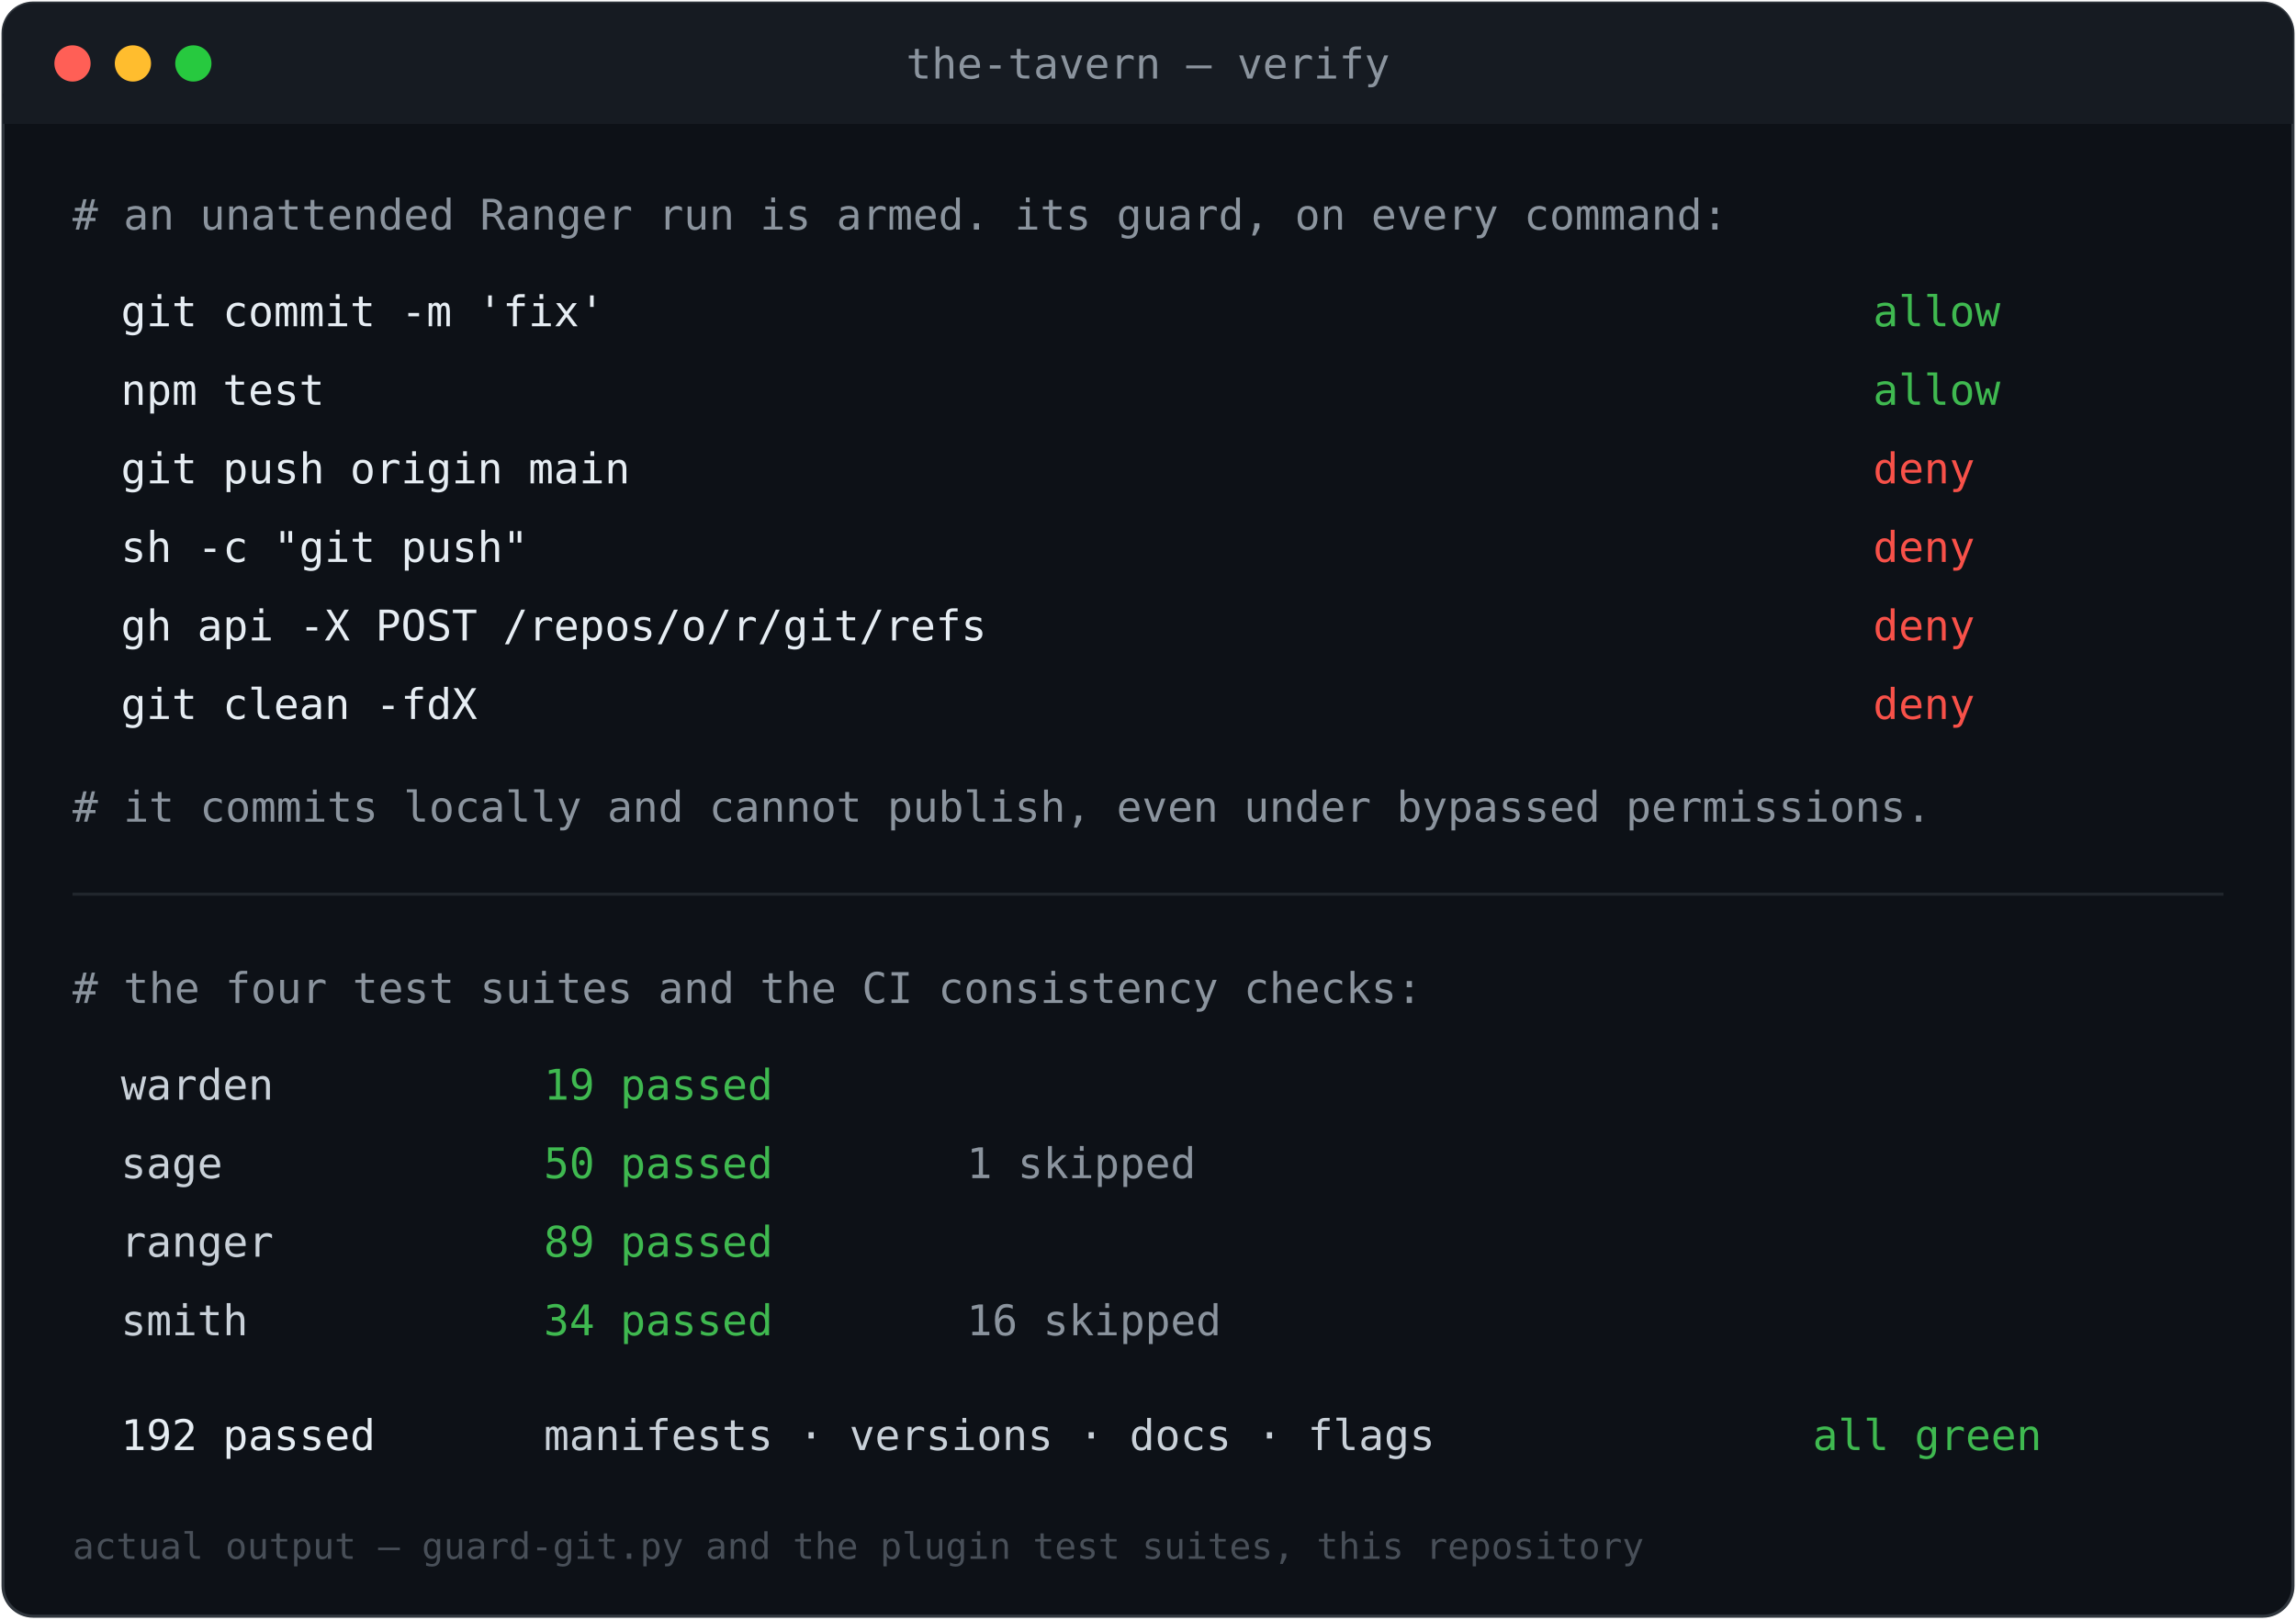
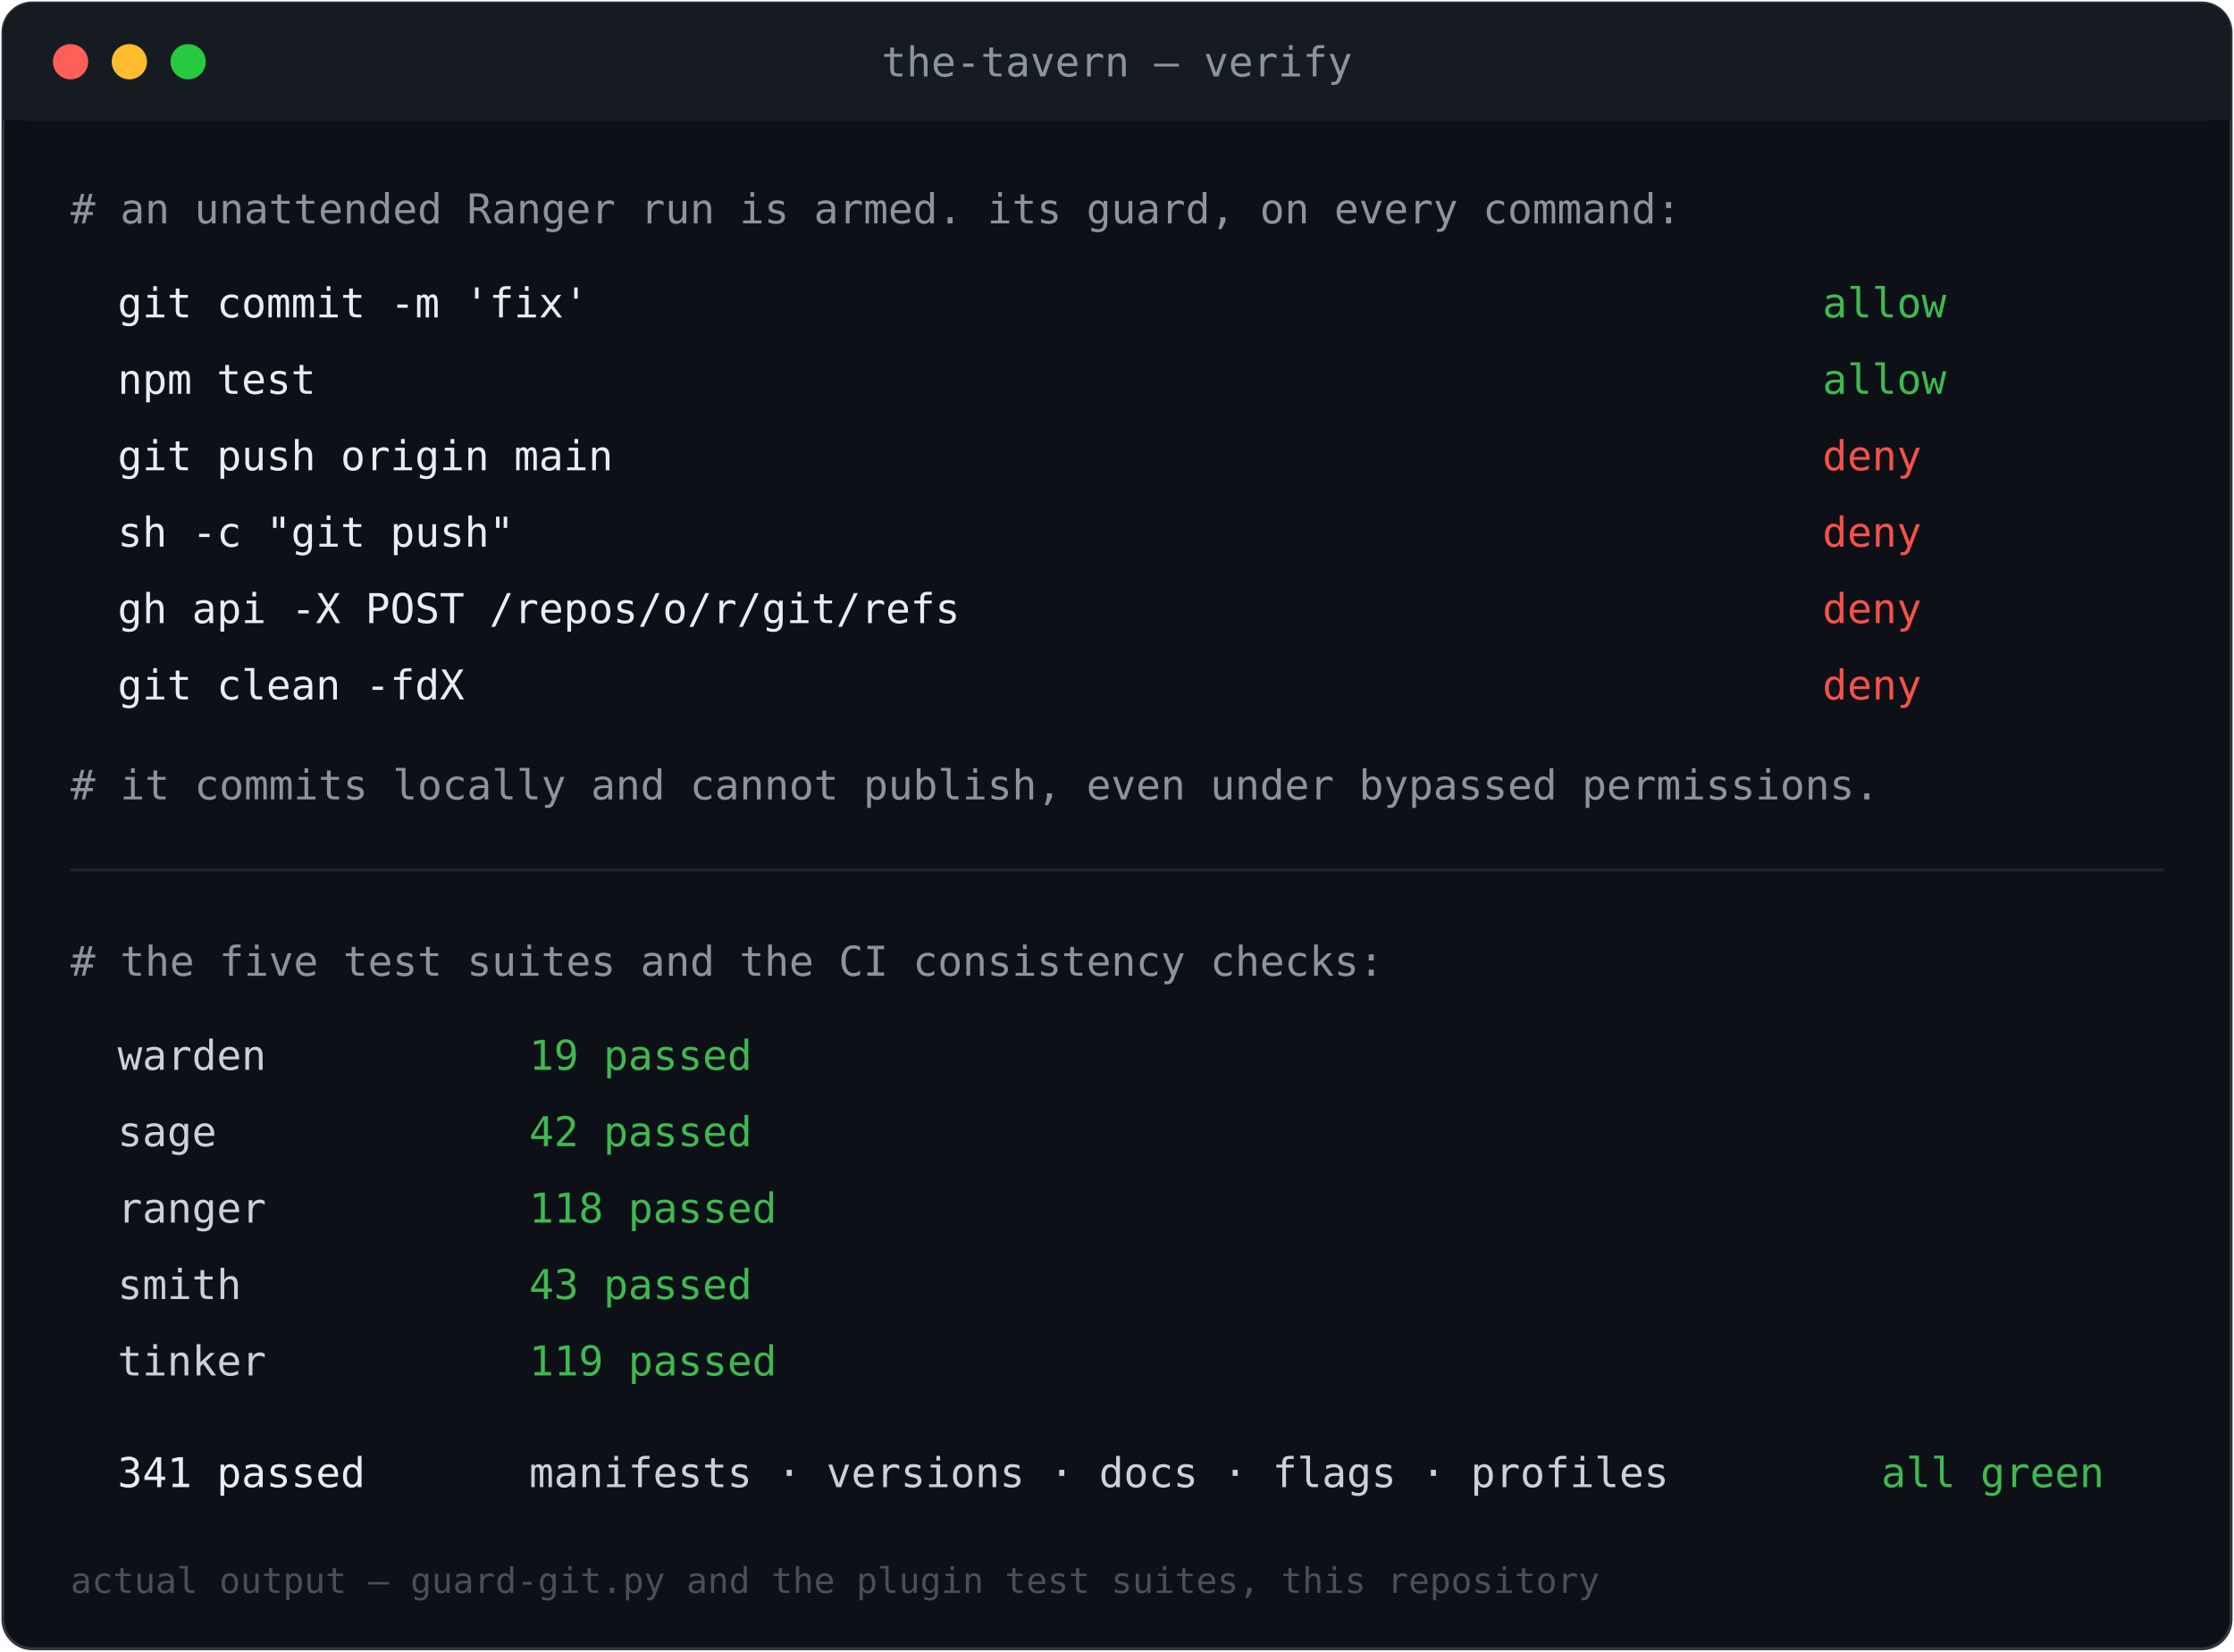
- <svg xmlns="http://www.w3.org/2000/svg" width="760" height="536" viewBox="0 0 760 536" font-family="ui-monospace, SFMono-Regular, Menlo, Consolas, monospace" font-size="14">
-   <rect x="1" y="1" width="758" height="534" rx="10" fill="#0d1117" stroke="#30363d" />
+ <svg xmlns="http://www.w3.org/2000/svg" width="760" height="562" viewBox="0 0 760 562" font-family="ui-monospace, SFMono-Regular, Menlo, Consolas, monospace" font-size="14">
+   <rect x="1" y="1" width="758" height="560" rx="10" fill="#0d1117" stroke="#30363d" />
  <rect x="1" y="1" width="758" height="40" rx="10" fill="#161b22" />
  <rect x="1" y="31" width="758" height="10" fill="#161b22" />
  <circle cx="24" cy="21" r="6" fill="#ff5f56" />
  <circle cx="44" cy="21" r="6" fill="#ffbd2e" />
  <circle cx="64" cy="21" r="6" fill="#27c93f" />
  <text x="380" y="26" text-anchor="middle" fill="#8b949e">the-tavern — verify</text>
  <text x="24" y="76" fill="#8b949e"># an unattended Ranger run is armed. its guard, on every command:</text>
  <text x="40" y="108" fill="#e6edf3">git commit -m 'fix'</text>
  <text x="620" y="108" fill="#3fb950">allow</text>
  <text x="40" y="134" fill="#e6edf3">npm test</text>
  <text x="620" y="134" fill="#3fb950">allow</text>
  <text x="40" y="160" fill="#e6edf3">git push origin main</text>
  <text x="620" y="160" fill="#f85149">deny</text>
  <text x="40" y="186" fill="#e6edf3">sh -c "git push"</text>
  <text x="620" y="186" fill="#f85149">deny</text>
  <text x="40" y="212" fill="#e6edf3">gh api -X POST /repos/o/r/git/refs</text>
  <text x="620" y="212" fill="#f85149">deny</text>
  <text x="40" y="238" fill="#e6edf3">git clean -fdX</text>
  <text x="620" y="238" fill="#f85149">deny</text>
  <text x="24" y="272" fill="#8b949e"># it commits locally and cannot publish, even under bypassed permissions.</text>
  <line x1="24" y1="296" x2="736" y2="296" stroke="#21262d" />
-   <text x="24" y="332" fill="#8b949e"># the four test suites and the CI consistency checks:</text>
+   <text x="24" y="332" fill="#8b949e"># the five test suites and the CI consistency checks:</text>
  <text x="40" y="364" fill="#c9d1d9">warden</text>
  <text x="180" y="364" fill="#3fb950">19 passed</text>
  <text x="40" y="390" fill="#c9d1d9">sage</text>
-   <text x="180" y="390" fill="#3fb950">50 passed</text>
-   <text x="320" y="390" fill="#8b949e">1 skipped</text>
+   <text x="180" y="390" fill="#3fb950">42 passed</text>
  <text x="40" y="416" fill="#c9d1d9">ranger</text>
-   <text x="180" y="416" fill="#3fb950">89 passed</text>
+   <text x="180" y="416" fill="#3fb950">118 passed</text>
  <text x="40" y="442" fill="#c9d1d9">smith</text>
-   <text x="180" y="442" fill="#3fb950">34 passed</text>
-   <text x="320" y="442" fill="#8b949e">16 skipped</text>
-   <text x="40" y="480" fill="#e6edf3">192 passed</text>
-   <text x="180" y="480" fill="#c9d1d9">manifests · versions · docs · flags</text>
-   <text x="600" y="480" fill="#3fb950">all green</text>
-   <text x="24" y="516" fill="#484f58" font-size="12">actual output — guard-git.py and the plugin test suites, this repository</text>
+   <text x="180" y="442" fill="#3fb950">43 passed</text>
+   <text x="40" y="468" fill="#c9d1d9">tinker</text>
+   <text x="180" y="468" fill="#3fb950">119 passed</text>
+   <text x="40" y="506" fill="#e6edf3">341 passed</text>
+   <text x="180" y="506" fill="#c9d1d9">manifests · versions · docs · flags · profiles</text>
+   <text x="640" y="506" fill="#3fb950">all green</text>
+   <text x="24" y="542" fill="#484f58" font-size="12">actual output — guard-git.py and the plugin test suites, this repository</text>
</svg>
